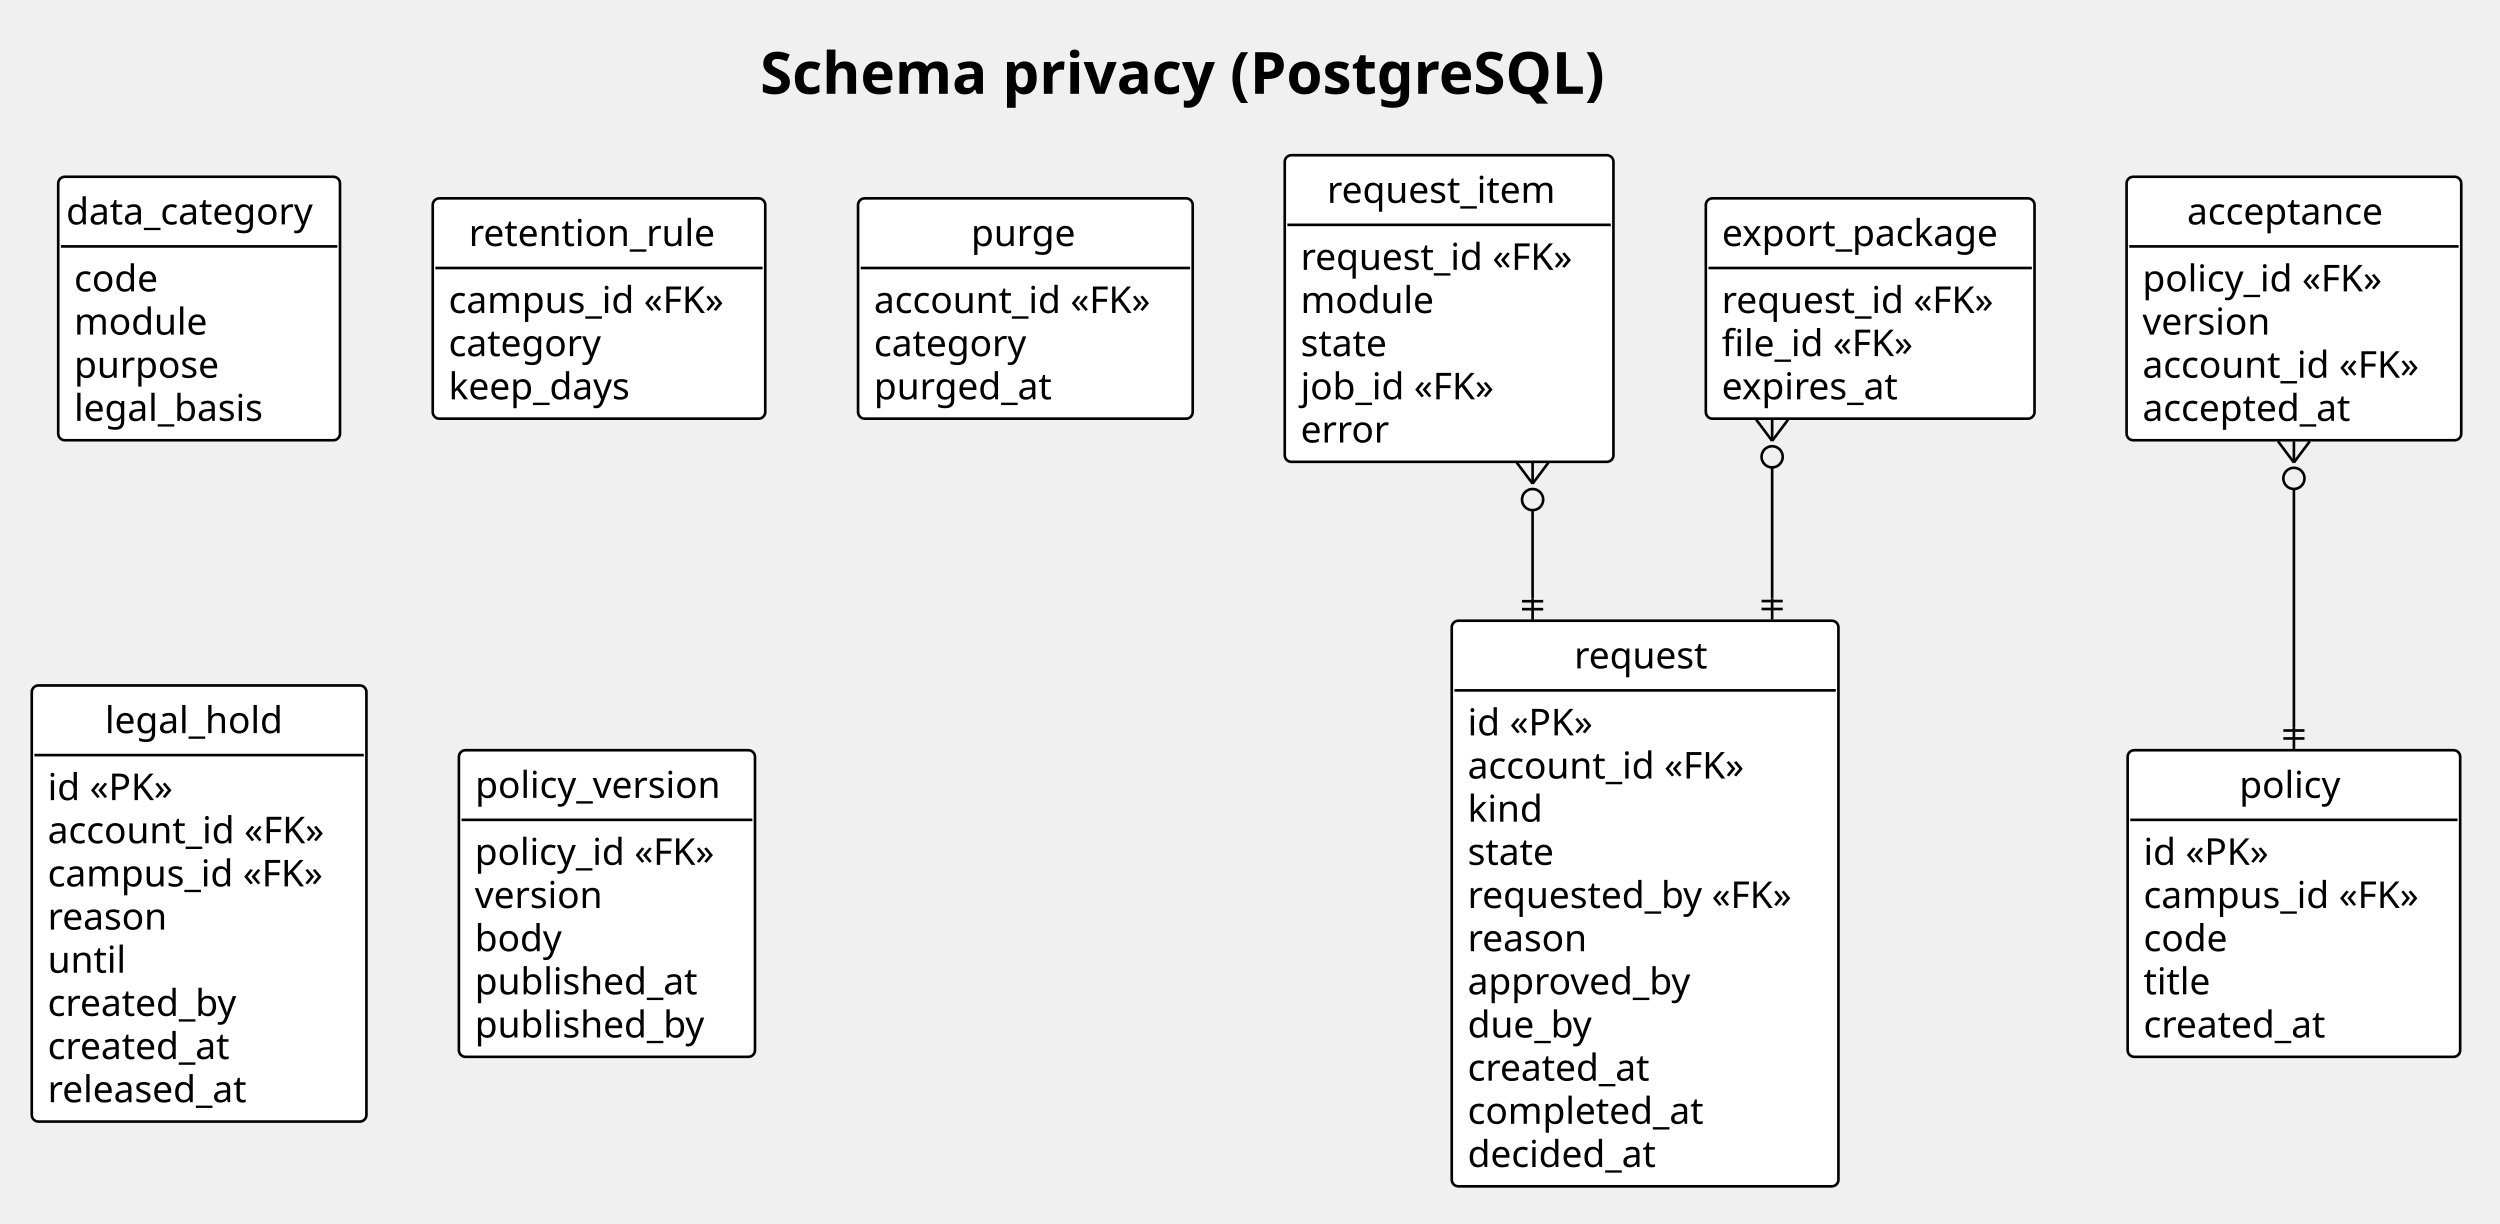
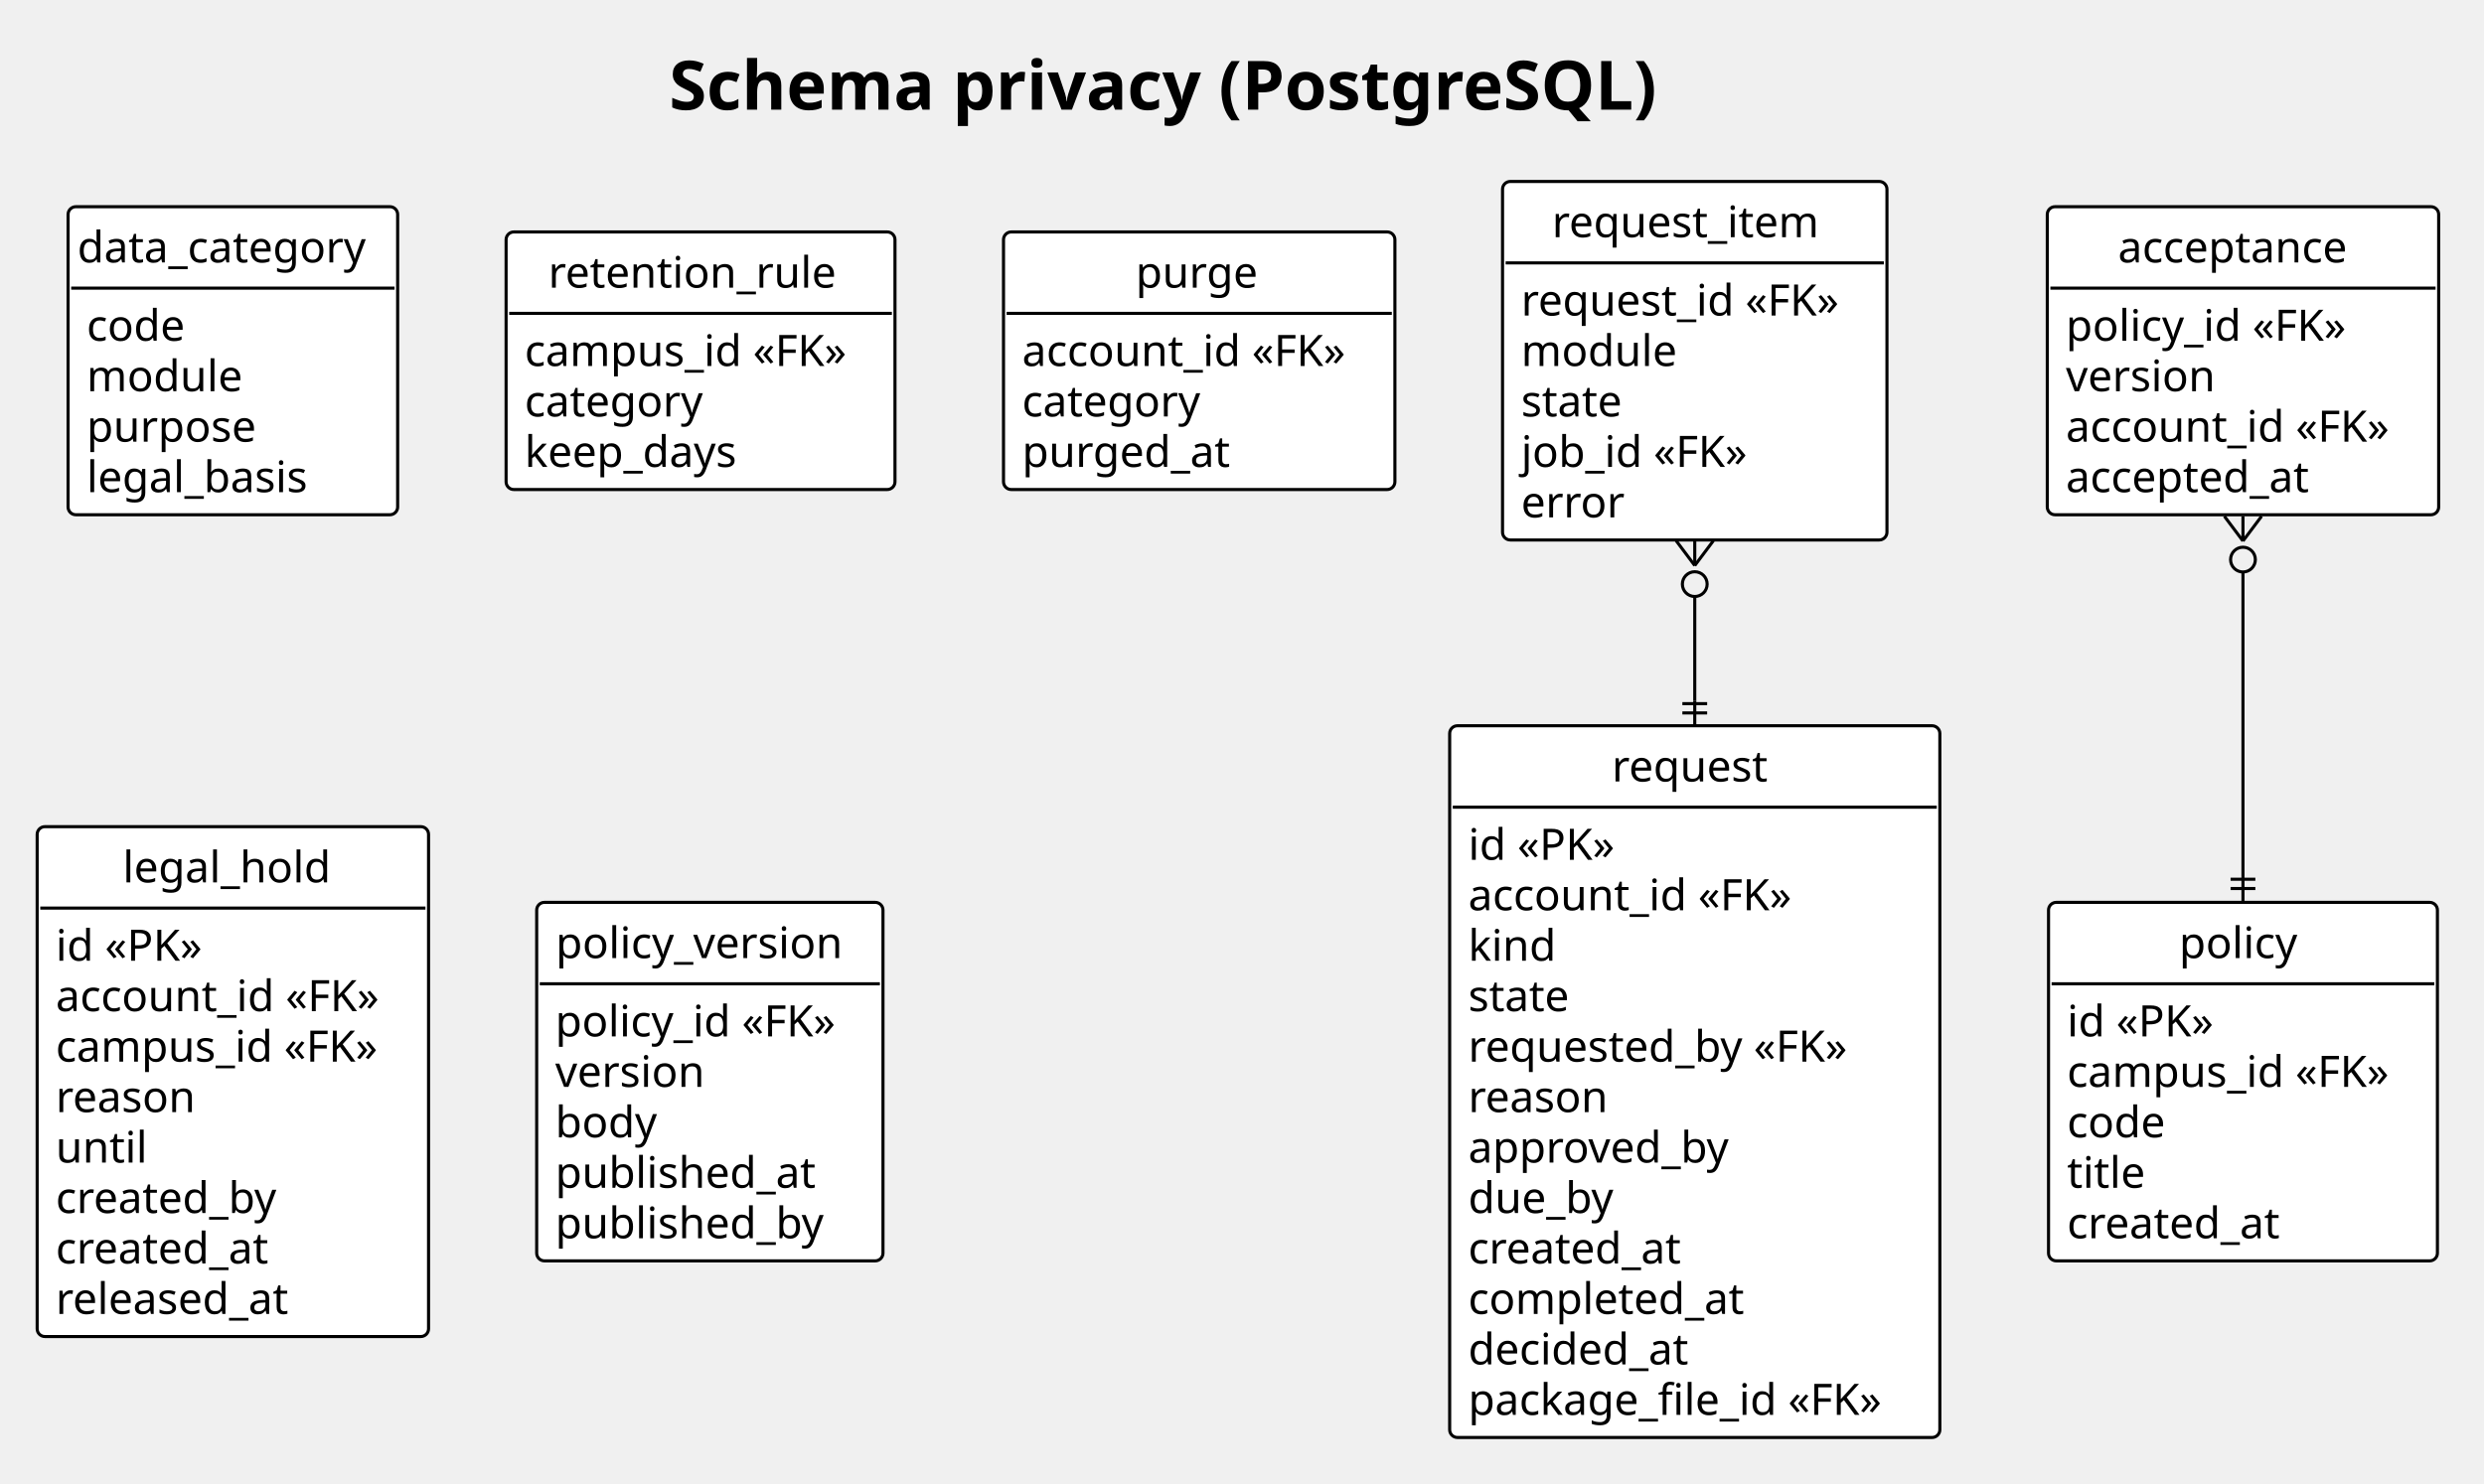
- <svg xmlns="http://www.w3.org/2000/svg" version="1.1" data-diagram-type="CLASS" style="width:944px;height:462px;background:#FFFFFF;" width="944px" height="462px" viewBox="0 0 944 462" zoomAndPan="magnify" preserveAspectRatio="none" contentStyleType="text/css">
+ <svg xmlns="http://www.w3.org/2000/svg" version="1.1" data-diagram-type="CLASS" style="width:802px;height:479px;background:#FFFFFF;" width="802px" height="479px" viewBox="0 0 802 479" zoomAndPan="magnify" preserveAspectRatio="none" contentStyleType="text/css">
  <defs />
  <g font-family="sans-serif" lengthAdjust="spacing">
    <g class="title" data-source-line="7">
-       <text x="287.029" y="35.421" fill="#000" font-size="22" textLength="368.307" font-weight="700" font-family="Verdana">Schema privacy (PostgreSQL)</text>
+       <text x="216.029" y="35.421" fill="#000" font-size="22" textLength="368.307" font-weight="700" font-family="Verdana">Schema privacy (PostgreSQL)</text>
    </g>
    <g class="entity" data-qualified-name="data_category" id="ent0001" data-source-line="9">
-       <rect x="21.98" y="66.749" width="106.406" height="99.484" fill="#FFF" style="stroke:#000;stroke-width:1;" rx="2.5" ry="2.5" />
-       <text x="24.98" y="84.744" fill="#000" font-size="14" textLength="100.406" font-family="Verdana">data_category</text>
-       <line x1="22.98" y1="93.046" x2="127.386" y2="93.046" style="stroke:#000;stroke-width:1;" />
-       <text x="27.98" y="110.041" fill="#000" font-size="14" textLength="33.763" font-family="Verdana">code</text>
-       <text x="27.98" y="126.338" fill="#000" font-size="14" textLength="52.466" font-family="Verdana">module</text>
-       <text x="27.98" y="142.635" fill="#000" font-size="14" textLength="56.875" font-family="Verdana">purpose</text>
-       <text x="27.98" y="158.932" fill="#000" font-size="14" textLength="76.802" font-family="Verdana">legal_basis</text>
+       <rect x="21.98" y="66.759" width="106.406" height="99.484" fill="#FFF" style="stroke:#000;stroke-width:1;" rx="2.5" ry="2.5" />
+       <text x="24.98" y="84.754" fill="#000" font-size="14" textLength="100.406" font-family="Verdana">data_category</text>
+       <line x1="22.98" y1="93.056" x2="127.386" y2="93.056" style="stroke:#000;stroke-width:1;" />
+       <text x="27.98" y="110.051" fill="#000" font-size="14" textLength="33.763" font-family="Verdana">code</text>
+       <text x="27.98" y="126.348" fill="#000" font-size="14" textLength="52.466" font-family="Verdana">module</text>
+       <text x="27.98" y="142.645" fill="#000" font-size="14" textLength="56.875" font-family="Verdana">purpose</text>
+       <text x="27.98" y="158.942" fill="#000" font-size="14" textLength="76.802" font-family="Verdana">legal_basis</text>
    </g>
    <g class="entity" data-qualified-name="request" id="ent0002" data-source-line="15">
-       <rect x="548.18" y="234.389" width="146.012" height="213.563" fill="#FFF" style="stroke:#000;stroke-width:1;" rx="2.5" ry="2.5" />
-       <text x="594.423" y="252.384" fill="#000" font-size="14" textLength="53.525" font-family="Verdana">request</text>
-       <line x1="549.18" y1="260.686" x2="693.192" y2="260.686" style="stroke:#000;stroke-width:1;" />
-       <text x="554.18" y="277.681" fill="#000" font-size="14" textLength="51.98" font-family="Verdana">id «PK»</text>
-       <text x="554.18" y="293.978" fill="#000" font-size="14" textLength="114.365" font-family="Verdana">account_id «FK»</text>
-       <text x="554.18" y="310.275" fill="#000" font-size="14" textLength="29.757" font-family="Verdana">kind</text>
-       <text x="554.18" y="326.572" fill="#000" font-size="14" textLength="35.465" font-family="Verdana">state</text>
-       <text x="554.18" y="342.869" fill="#000" font-size="14" textLength="134.012" font-family="Verdana">requested_by «FK»</text>
-       <text x="554.18" y="359.166" fill="#000" font-size="14" textLength="47.681" font-family="Verdana">reason</text>
-       <text x="554.18" y="375.463" fill="#000" font-size="14" textLength="90.631" font-family="Verdana">approved_by</text>
-       <text x="554.18" y="391.759" fill="#000" font-size="14" textLength="50.545" font-family="Verdana">due_by</text>
-       <text x="554.18" y="408.056" fill="#000" font-size="14" textLength="74.703" font-family="Verdana">created_at</text>
-       <text x="554.18" y="424.353" fill="#000" font-size="14" textLength="95.348" font-family="Verdana">completed_at</text>
-       <text x="554.18" y="440.65" fill="#000" font-size="14" textLength="76.542" font-family="Verdana">decided_at</text>
+       <rect x="468.05" y="234.389" width="158.262" height="229.859" fill="#FFF" style="stroke:#000;stroke-width:1;" rx="2.5" ry="2.5" />
+       <text x="520.418" y="252.384" fill="#000" font-size="14" textLength="53.525" font-family="Verdana">request</text>
+       <line x1="469.05" y1="260.686" x2="625.312" y2="260.686" style="stroke:#000;stroke-width:1;" />
+       <text x="474.05" y="277.681" fill="#000" font-size="14" textLength="51.98" font-family="Verdana">id «PK»</text>
+       <text x="474.05" y="293.978" fill="#000" font-size="14" textLength="114.365" font-family="Verdana">account_id «FK»</text>
+       <text x="474.05" y="310.275" fill="#000" font-size="14" textLength="29.757" font-family="Verdana">kind</text>
+       <text x="474.05" y="326.572" fill="#000" font-size="14" textLength="35.465" font-family="Verdana">state</text>
+       <text x="474.05" y="342.869" fill="#000" font-size="14" textLength="134.012" font-family="Verdana">requested_by «FK»</text>
+       <text x="474.05" y="359.166" fill="#000" font-size="14" textLength="47.681" font-family="Verdana">reason</text>
+       <text x="474.05" y="375.463" fill="#000" font-size="14" textLength="90.631" font-family="Verdana">approved_by</text>
+       <text x="474.05" y="391.759" fill="#000" font-size="14" textLength="50.545" font-family="Verdana">due_by</text>
+       <text x="474.05" y="408.056" fill="#000" font-size="14" textLength="74.703" font-family="Verdana">created_at</text>
+       <text x="474.05" y="424.353" fill="#000" font-size="14" textLength="95.348" font-family="Verdana">completed_at</text>
+       <text x="474.05" y="440.65" fill="#000" font-size="14" textLength="76.542" font-family="Verdana">decided_at</text>
+       <text x="474.05" y="456.947" fill="#000" font-size="14" textLength="146.262" font-family="Verdana">package_file_id «FK»</text>
    </g>
-     <g class="entity" data-qualified-name="request_item" id="ent0003" data-source-line="28">
+     <g class="entity" data-qualified-name="request_item" id="ent0003" data-source-line="29">
      <rect x="485.12" y="58.609" width="124.116" height="115.781" fill="#FFF" style="stroke:#000;stroke-width:1;" rx="2.5" ry="2.5" />
      <text x="501.1" y="76.604" fill="#000" font-size="14" textLength="92.155" font-family="Verdana">request_item</text>
      <line x1="486.12" y1="84.906" x2="608.236" y2="84.906" style="stroke:#000;stroke-width:1;" />
      <text x="491.12" y="101.901" fill="#000" font-size="14" textLength="112.116" font-family="Verdana">request_id «FK»</text>
      <text x="491.12" y="118.198" fill="#000" font-size="14" textLength="52.466" font-family="Verdana">module</text>
      <text x="491.12" y="134.495" fill="#000" font-size="14" textLength="35.465" font-family="Verdana">state</text>
      <text x="491.12" y="150.792" fill="#000" font-size="14" textLength="79.933" font-family="Verdana">job_id «FK»</text>
      <text x="491.12" y="167.089" fill="#000" font-size="14" textLength="34.446" font-family="Verdana">error</text>
    </g>
-     <g class="entity" data-qualified-name="retention_rule" id="ent0004" data-source-line="35">
-       <rect x="163.4" y="74.899" width="125.559" height="83.188" fill="#FFF" style="stroke:#000;stroke-width:1;" rx="2.5" ry="2.5" />
-       <text x="177.032" y="92.894" fill="#000" font-size="14" textLength="98.294" font-family="Verdana">retention_rule</text>
-       <line x1="164.4" y1="101.196" x2="287.959" y2="101.196" style="stroke:#000;stroke-width:1;" />
-       <text x="169.4" y="118.191" fill="#000" font-size="14" textLength="113.559" font-family="Verdana">campus_id «FK»</text>
-       <text x="169.4" y="134.488" fill="#000" font-size="14" textLength="61.872" font-family="Verdana">category</text>
-       <text x="169.4" y="150.785" fill="#000" font-size="14" textLength="74.266" font-family="Verdana">keep_days</text>
+     <g class="entity" data-qualified-name="retention_rule" id="ent0004" data-source-line="36">
+       <rect x="163.4" y="74.909" width="125.559" height="83.188" fill="#FFF" style="stroke:#000;stroke-width:1;" rx="2.5" ry="2.5" />
+       <text x="177.032" y="92.904" fill="#000" font-size="14" textLength="98.294" font-family="Verdana">retention_rule</text>
+       <line x1="164.4" y1="101.206" x2="287.959" y2="101.206" style="stroke:#000;stroke-width:1;" />
+       <text x="169.4" y="118.201" fill="#000" font-size="14" textLength="113.559" font-family="Verdana">campus_id «FK»</text>
+       <text x="169.4" y="134.498" fill="#000" font-size="14" textLength="61.872" font-family="Verdana">category</text>
+       <text x="169.4" y="150.795" fill="#000" font-size="14" textLength="74.266" font-family="Verdana">keep_days</text>
    </g>
-     <g class="entity" data-qualified-name="purge" id="ent0005" data-source-line="40">
-       <rect x="324" y="74.899" width="126.365" height="83.188" fill="#FFF" style="stroke:#000;stroke-width:1;" rx="2.5" ry="2.5" />
-       <text x="366.675" y="92.894" fill="#000" font-size="14" textLength="41.016" font-family="Verdana">purge</text>
-       <line x1="325" y1="101.196" x2="449.365" y2="101.196" style="stroke:#000;stroke-width:1;" />
-       <text x="330" y="118.191" fill="#000" font-size="14" textLength="114.365" font-family="Verdana">account_id «FK»</text>
-       <text x="330" y="134.488" fill="#000" font-size="14" textLength="61.872" font-family="Verdana">category</text>
-       <text x="330" y="150.785" fill="#000" font-size="14" textLength="70.971" font-family="Verdana">purged_at</text>
+     <g class="entity" data-qualified-name="purge" id="ent0005" data-source-line="41">
+       <rect x="324" y="74.909" width="126.365" height="83.188" fill="#FFF" style="stroke:#000;stroke-width:1;" rx="2.5" ry="2.5" />
+       <text x="366.675" y="92.904" fill="#000" font-size="14" textLength="41.016" font-family="Verdana">purge</text>
+       <line x1="325" y1="101.206" x2="449.365" y2="101.206" style="stroke:#000;stroke-width:1;" />
+       <text x="330" y="118.201" fill="#000" font-size="14" textLength="114.365" font-family="Verdana">account_id «FK»</text>
+       <text x="330" y="134.498" fill="#000" font-size="14" textLength="61.872" font-family="Verdana">category</text>
+       <text x="330" y="150.795" fill="#000" font-size="14" textLength="70.971" font-family="Verdana">purged_at</text>
    </g>
-     <g class="entity" data-qualified-name="legal_hold" id="ent0006" data-source-line="45">
-       <rect x="12" y="258.829" width="126.365" height="164.672" fill="#FFF" style="stroke:#000;stroke-width:1;" rx="2.5" ry="2.5" />
-       <text x="39.646" y="276.824" fill="#000" font-size="14" textLength="71.073" font-family="Verdana">legal_hold</text>
-       <line x1="13" y1="285.126" x2="137.365" y2="285.126" style="stroke:#000;stroke-width:1;" />
-       <text x="18" y="302.121" fill="#000" font-size="14" textLength="51.98" font-family="Verdana">id «PK»</text>
-       <text x="18" y="318.418" fill="#000" font-size="14" textLength="114.365" font-family="Verdana">account_id «FK»</text>
-       <text x="18" y="334.715" fill="#000" font-size="14" textLength="113.559" font-family="Verdana">campus_id «FK»</text>
-       <text x="18" y="351.012" fill="#000" font-size="14" textLength="47.681" font-family="Verdana">reason</text>
-       <text x="18" y="367.309" fill="#000" font-size="14" textLength="31.015" font-family="Verdana">until</text>
-       <text x="18" y="383.606" fill="#000" font-size="14" textLength="77.807" font-family="Verdana">created_by</text>
-       <text x="18" y="399.903" fill="#000" font-size="14" textLength="74.703" font-family="Verdana">created_at</text>
-       <text x="18" y="416.199" fill="#000" font-size="14" textLength="81.313" font-family="Verdana">released_at</text>
+     <g class="entity" data-qualified-name="legal_hold" id="ent0006" data-source-line="46">
+       <rect x="12" y="266.979" width="126.365" height="164.672" fill="#FFF" style="stroke:#000;stroke-width:1;" rx="2.5" ry="2.5" />
+       <text x="39.646" y="284.974" fill="#000" font-size="14" textLength="71.073" font-family="Verdana">legal_hold</text>
+       <line x1="13" y1="293.276" x2="137.365" y2="293.276" style="stroke:#000;stroke-width:1;" />
+       <text x="18" y="310.271" fill="#000" font-size="14" textLength="51.98" font-family="Verdana">id «PK»</text>
+       <text x="18" y="326.568" fill="#000" font-size="14" textLength="114.365" font-family="Verdana">account_id «FK»</text>
+       <text x="18" y="342.865" fill="#000" font-size="14" textLength="113.559" font-family="Verdana">campus_id «FK»</text>
+       <text x="18" y="359.162" fill="#000" font-size="14" textLength="47.681" font-family="Verdana">reason</text>
+       <text x="18" y="375.459" fill="#000" font-size="14" textLength="31.015" font-family="Verdana">until</text>
+       <text x="18" y="391.756" fill="#000" font-size="14" textLength="77.807" font-family="Verdana">created_by</text>
+       <text x="18" y="408.053" fill="#000" font-size="14" textLength="74.703" font-family="Verdana">created_at</text>
+       <text x="18" y="424.349" fill="#000" font-size="14" textLength="81.313" font-family="Verdana">released_at</text>
    </g>
-     <g class="entity" data-qualified-name="policy" id="ent0007" data-source-line="55">
-       <rect x="803.4" y="283.279" width="125.559" height="115.781" fill="#FFF" style="stroke:#000;stroke-width:1;" rx="2.5" ry="2.5" />
-       <text x="845.572" y="301.274" fill="#000" font-size="14" textLength="41.214" font-family="Verdana">policy</text>
-       <line x1="804.4" y1="309.576" x2="927.959" y2="309.576" style="stroke:#000;stroke-width:1;" />
-       <text x="809.4" y="326.571" fill="#000" font-size="14" textLength="51.98" font-family="Verdana">id «PK»</text>
-       <text x="809.4" y="342.868" fill="#000" font-size="14" textLength="113.559" font-family="Verdana">campus_id «FK»</text>
-       <text x="809.4" y="359.165" fill="#000" font-size="14" textLength="33.763" font-family="Verdana">code</text>
-       <text x="809.4" y="375.462" fill="#000" font-size="14" textLength="27.371" font-family="Verdana">title</text>
-       <text x="809.4" y="391.759" fill="#000" font-size="14" textLength="74.703" font-family="Verdana">created_at</text>
+     <g class="entity" data-qualified-name="policy" id="ent0007" data-source-line="56">
+       <rect x="661.4" y="291.429" width="125.559" height="115.781" fill="#FFF" style="stroke:#000;stroke-width:1;" rx="2.5" ry="2.5" />
+       <text x="703.572" y="309.424" fill="#000" font-size="14" textLength="41.214" font-family="Verdana">policy</text>
+       <line x1="662.4" y1="317.726" x2="785.959" y2="317.726" style="stroke:#000;stroke-width:1;" />
+       <text x="667.4" y="334.721" fill="#000" font-size="14" textLength="51.98" font-family="Verdana">id «PK»</text>
+       <text x="667.4" y="351.018" fill="#000" font-size="14" textLength="113.559" font-family="Verdana">campus_id «FK»</text>
+       <text x="667.4" y="367.315" fill="#000" font-size="14" textLength="33.763" font-family="Verdana">code</text>
+       <text x="667.4" y="383.612" fill="#000" font-size="14" textLength="27.371" font-family="Verdana">title</text>
+       <text x="667.4" y="399.909" fill="#000" font-size="14" textLength="74.703" font-family="Verdana">created_at</text>
    </g>
-     <g class="entity" data-qualified-name="policy_version" id="ent0008" data-source-line="62">
-       <rect x="173.28" y="283.279" width="111.805" height="115.781" fill="#FFF" style="stroke:#000;stroke-width:1;" rx="2.5" ry="2.5" />
-       <text x="179.437" y="301.274" fill="#000" font-size="14" textLength="99.49" font-family="Verdana">policy_version</text>
-       <line x1="174.28" y1="309.576" x2="284.085" y2="309.576" style="stroke:#000;stroke-width:1;" />
-       <text x="179.28" y="326.571" fill="#000" font-size="14" textLength="99.805" font-family="Verdana">policy_id «FK»</text>
-       <text x="179.28" y="342.868" fill="#000" font-size="14" textLength="51.276" font-family="Verdana">version</text>
-       <text x="179.28" y="359.165" fill="#000" font-size="14" textLength="34.624" font-family="Verdana">body</text>
-       <text x="179.28" y="375.462" fill="#000" font-size="14" textLength="89.161" font-family="Verdana">published_at</text>
-       <text x="179.28" y="391.759" fill="#000" font-size="14" textLength="92.265" font-family="Verdana">published_by</text>
+     <g class="entity" data-qualified-name="policy_version" id="ent0008" data-source-line="63">
+       <rect x="173.28" y="291.429" width="111.805" height="115.781" fill="#FFF" style="stroke:#000;stroke-width:1;" rx="2.5" ry="2.5" />
+       <text x="179.437" y="309.424" fill="#000" font-size="14" textLength="99.49" font-family="Verdana">policy_version</text>
+       <line x1="174.28" y1="317.726" x2="284.085" y2="317.726" style="stroke:#000;stroke-width:1;" />
+       <text x="179.28" y="334.721" fill="#000" font-size="14" textLength="99.805" font-family="Verdana">policy_id «FK»</text>
+       <text x="179.28" y="351.018" fill="#000" font-size="14" textLength="51.276" font-family="Verdana">version</text>
+       <text x="179.28" y="367.315" fill="#000" font-size="14" textLength="34.624" font-family="Verdana">body</text>
+       <text x="179.28" y="383.612" fill="#000" font-size="14" textLength="89.161" font-family="Verdana">published_at</text>
+       <text x="179.28" y="399.909" fill="#000" font-size="14" textLength="92.265" font-family="Verdana">published_by</text>
    </g>
-     <g class="entity" data-qualified-name="acceptance" id="ent0009" data-source-line="69">
-       <rect x="803" y="66.749" width="126.365" height="99.484" fill="#FFF" style="stroke:#000;stroke-width:1;" rx="2.5" ry="2.5" />
-       <text x="825.82" y="84.744" fill="#000" font-size="14" textLength="80.726" font-family="Verdana">acceptance</text>
-       <line x1="804" y1="93.046" x2="928.365" y2="93.046" style="stroke:#000;stroke-width:1;" />
-       <text x="809" y="110.041" fill="#000" font-size="14" textLength="99.805" font-family="Verdana">policy_id «FK»</text>
-       <text x="809" y="126.338" fill="#000" font-size="14" textLength="51.276" font-family="Verdana">version</text>
-       <text x="809" y="142.635" fill="#000" font-size="14" textLength="114.365" font-family="Verdana">account_id «FK»</text>
-       <text x="809" y="158.932" fill="#000" font-size="14" textLength="85.531" font-family="Verdana">accepted_at</text>
+     <g class="entity" data-qualified-name="acceptance" id="ent0009" data-source-line="70">
+       <rect x="661" y="66.759" width="126.365" height="99.484" fill="#FFF" style="stroke:#000;stroke-width:1;" rx="2.5" ry="2.5" />
+       <text x="683.82" y="84.754" fill="#000" font-size="14" textLength="80.726" font-family="Verdana">acceptance</text>
+       <line x1="662" y1="93.056" x2="786.365" y2="93.056" style="stroke:#000;stroke-width:1;" />
+       <text x="667" y="110.051" fill="#000" font-size="14" textLength="99.805" font-family="Verdana">policy_id «FK»</text>
+       <text x="667" y="126.348" fill="#000" font-size="14" textLength="51.276" font-family="Verdana">version</text>
+       <text x="667" y="142.645" fill="#000" font-size="14" textLength="114.365" font-family="Verdana">account_id «FK»</text>
+       <text x="667" y="158.942" fill="#000" font-size="14" textLength="85.531" font-family="Verdana">accepted_at</text>
    </g>
-     <g class="entity" data-qualified-name="export_package" id="ent0010" data-source-line="75">
-       <rect x="644.12" y="74.899" width="124.116" height="83.188" fill="#FFF" style="stroke:#000;stroke-width:1;" rx="2.5" ry="2.5" />
-       <text x="650.205" y="92.894" fill="#000" font-size="14" textLength="111.945" font-family="Verdana">export_package</text>
-       <line x1="645.12" y1="101.196" x2="767.236" y2="101.196" style="stroke:#000;stroke-width:1;" />
-       <text x="650.12" y="118.191" fill="#000" font-size="14" textLength="112.116" font-family="Verdana">request_id «FK»</text>
-       <text x="650.12" y="134.488" fill="#000" font-size="14" textLength="79.912" font-family="Verdana">file_id «FK»</text>
-       <text x="650.12" y="150.785" fill="#000" font-size="14" textLength="72.406" font-family="Verdana">expires_at</text>
+     <g class="link" data-entity-1="ent0003" data-entity-2="ent0002" id="lnk10" data-source-line="77" data-link-type="crowfoot">
+       <path d="M547.18,192.649 C547.18,210.829 547.18,205.569 547.18,226.249" style="stroke:#000;stroke-width:1;" fill="none" id="request_item-request" codeLine="77" />
+       <line x1="547.18" y1="182.649" x2="541.18" y2="174.649" style="stroke:#000;stroke-width:1;" />
+       <line x1="547.18" y1="182.649" x2="553.18" y2="174.649" style="stroke:#000;stroke-width:1;" />
+       <line x1="547.18" y1="182.649" x2="547.18" y2="174.649" style="stroke:#000;stroke-width:1;" />
+       <ellipse cx="547.18" cy="188.649" rx="4" ry="4" fill="none" style="stroke:#000;stroke-width:1;" />
+       <line x1="551.18" y1="230.249" x2="543.18" y2="230.249" style="stroke:#000;stroke-width:1;" />
+       <line x1="551.18" y1="227.249" x2="543.18" y2="227.249" style="stroke:#000;stroke-width:1;" />
+       <line x1="547.18" y1="226.249" x2="547.18" y2="234.249" style="stroke:#000;stroke-width:1;" />
    </g>
-     <g class="link" data-entity-1="ent0003" data-entity-2="ent0002" id="lnk11" data-source-line="81" data-link-type="crowfoot">
-       <path d="M578.71,192.649 C578.71,210.849 578.71,205.549 578.71,226.019" style="stroke:#000;stroke-width:1;" fill="none" id="request_item-request" codeLine="81" />
-       <line x1="578.71" y1="182.649" x2="572.71" y2="174.649" style="stroke:#000;stroke-width:1;" />
-       <line x1="578.71" y1="182.649" x2="584.71" y2="174.649" style="stroke:#000;stroke-width:1;" />
-       <line x1="578.71" y1="182.649" x2="578.71" y2="174.649" style="stroke:#000;stroke-width:1;" />
-       <ellipse cx="578.71" cy="188.649" rx="4" ry="4" fill="none" style="stroke:#000;stroke-width:1;" />
-       <line x1="582.71" y1="230.019" x2="574.71" y2="230.019" style="stroke:#000;stroke-width:1;" />
-       <line x1="582.71" y1="227.019" x2="574.71" y2="227.019" style="stroke:#000;stroke-width:1;" />
-       <line x1="578.71" y1="226.019" x2="578.71" y2="234.019" style="stroke:#000;stroke-width:1;" />
-     </g>
-     <g class="link" data-entity-1="ent0009" data-entity-2="ent0007" id="lnk12" data-source-line="82" data-link-type="crowfoot">
-       <path d="M866.18,184.639 C866.18,219.039 866.18,238.799 866.18,274.839" style="stroke:#000;stroke-width:1;" fill="none" id="acceptance-policy" codeLine="82" />
-       <line x1="866.18" y1="174.639" x2="860.18" y2="166.639" style="stroke:#000;stroke-width:1;" />
-       <line x1="866.18" y1="174.639" x2="872.18" y2="166.639" style="stroke:#000;stroke-width:1;" />
-       <line x1="866.18" y1="174.639" x2="866.18" y2="166.639" style="stroke:#000;stroke-width:1;" />
-       <ellipse cx="866.18" cy="180.639" rx="4" ry="4" fill="none" style="stroke:#000;stroke-width:1;" />
-       <line x1="870.18" y1="278.839" x2="862.18" y2="278.839" style="stroke:#000;stroke-width:1;" />
-       <line x1="870.18" y1="275.839" x2="862.18" y2="275.839" style="stroke:#000;stroke-width:1;" />
-       <line x1="866.18" y1="274.839" x2="866.18" y2="282.839" style="stroke:#000;stroke-width:1;" />
-     </g>
-     <g class="link" data-entity-1="ent0010" data-entity-2="ent0002" id="lnk13" data-source-line="83" data-link-type="crowfoot">
-       <path d="M669.16,176.489 C669.16,197.959 669.16,199.149 669.16,225.959" style="stroke:#000;stroke-width:1;" fill="none" id="export_package-request" codeLine="83" />
-       <line x1="669.16" y1="166.489" x2="663.16" y2="158.489" style="stroke:#000;stroke-width:1;" />
-       <line x1="669.16" y1="166.489" x2="675.16" y2="158.489" style="stroke:#000;stroke-width:1;" />
-       <line x1="669.16" y1="166.489" x2="669.16" y2="158.489" style="stroke:#000;stroke-width:1;" />
-       <ellipse cx="669.16" cy="172.489" rx="4" ry="4" fill="none" style="stroke:#000;stroke-width:1;" />
-       <line x1="673.16" y1="229.959" x2="665.16" y2="229.959" style="stroke:#000;stroke-width:1;" />
-       <line x1="673.16" y1="226.959" x2="665.16" y2="226.959" style="stroke:#000;stroke-width:1;" />
-       <line x1="669.16" y1="225.959" x2="669.16" y2="233.959" style="stroke:#000;stroke-width:1;" />
+     <g class="link" data-entity-1="ent0009" data-entity-2="ent0007" id="lnk11" data-source-line="78" data-link-type="crowfoot">
+       <path d="M724.18,184.729 C724.18,221.229 724.18,244.709 724.18,282.959" style="stroke:#000;stroke-width:1;" fill="none" id="acceptance-policy" codeLine="78" />
+       <line x1="724.18" y1="174.729" x2="718.18" y2="166.729" style="stroke:#000;stroke-width:1;" />
+       <line x1="724.18" y1="174.729" x2="730.18" y2="166.729" style="stroke:#000;stroke-width:1;" />
+       <line x1="724.18" y1="174.729" x2="724.18" y2="166.729" style="stroke:#000;stroke-width:1;" />
+       <ellipse cx="724.18" cy="180.729" rx="4" ry="4" fill="none" style="stroke:#000;stroke-width:1;" />
+       <line x1="728.18" y1="286.959" x2="720.18" y2="286.959" style="stroke:#000;stroke-width:1;" />
+       <line x1="728.18" y1="283.959" x2="720.18" y2="283.959" style="stroke:#000;stroke-width:1;" />
+       <line x1="724.18" y1="282.959" x2="724.18" y2="290.959" style="stroke:#000;stroke-width:1;" />
    </g>
  </g>
</svg>
